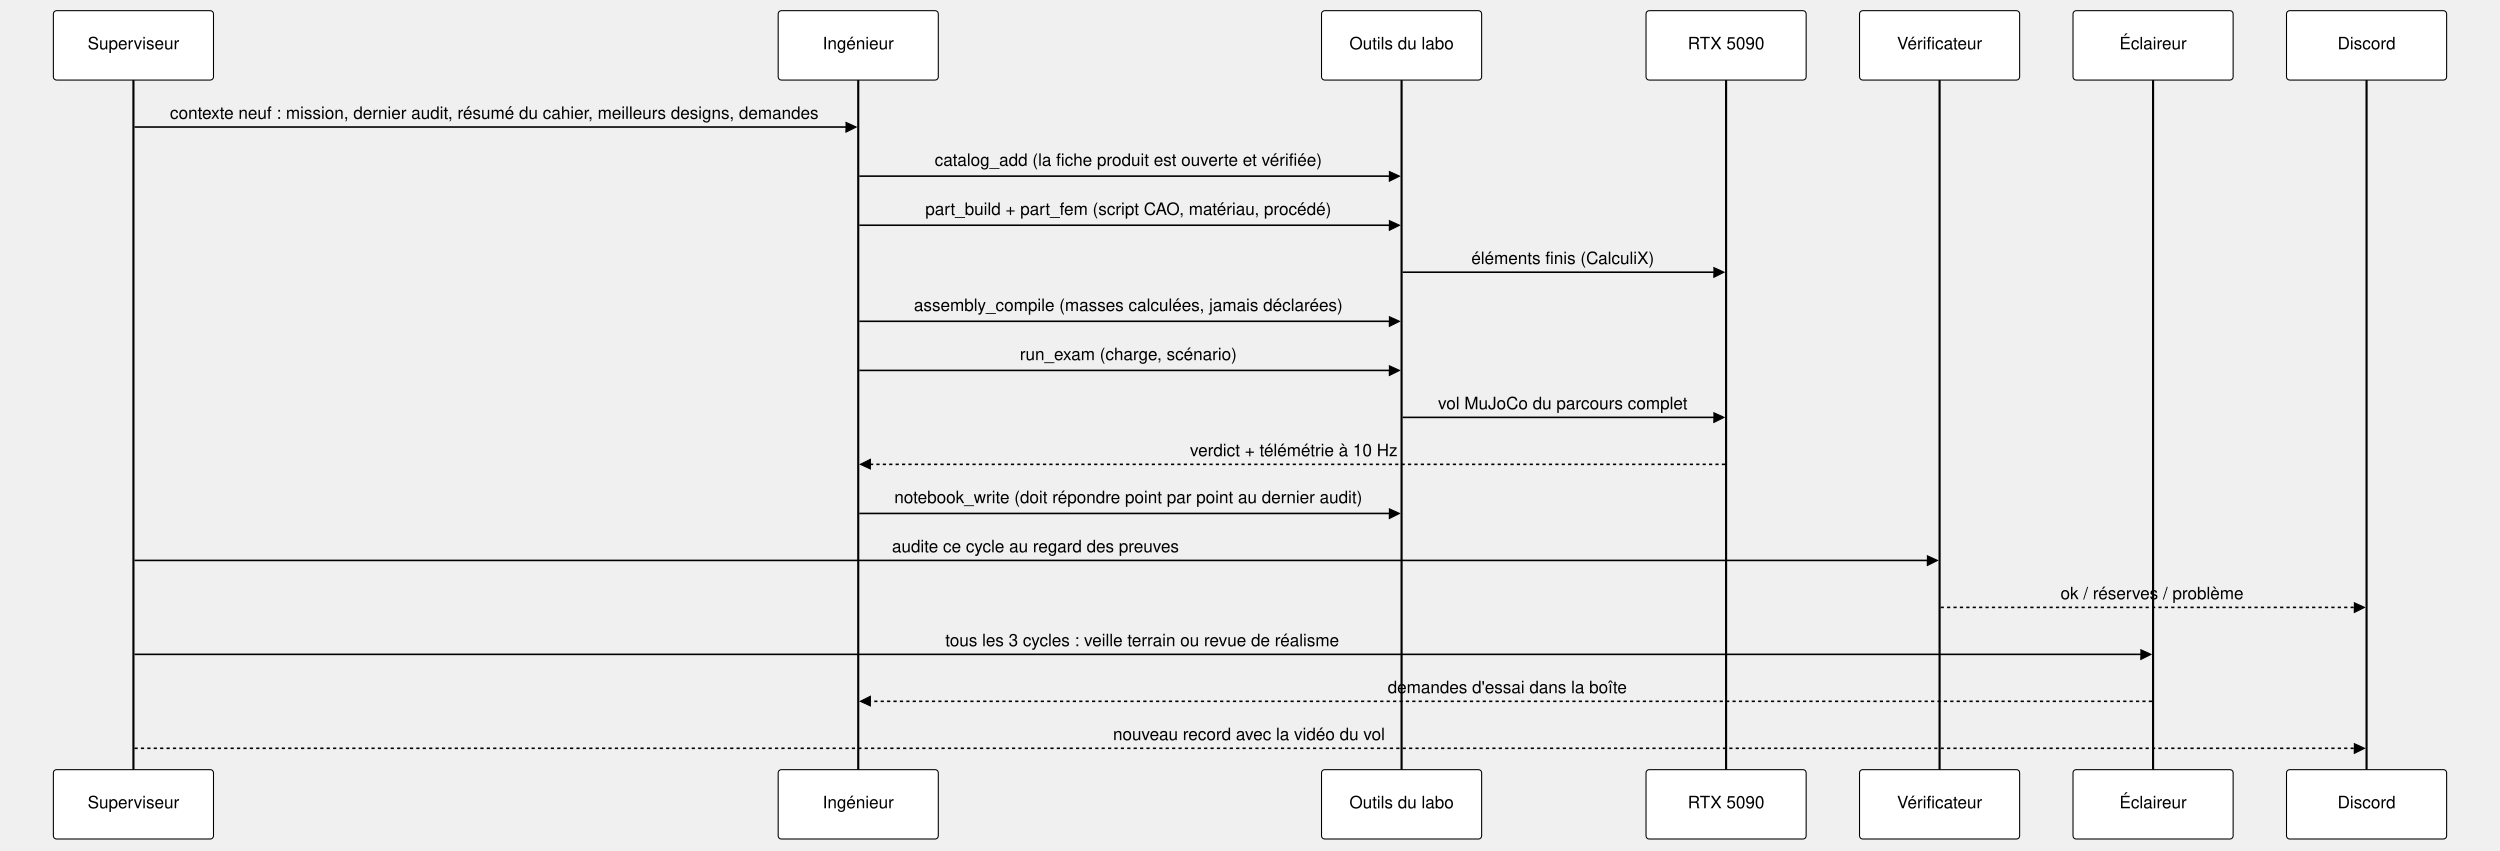
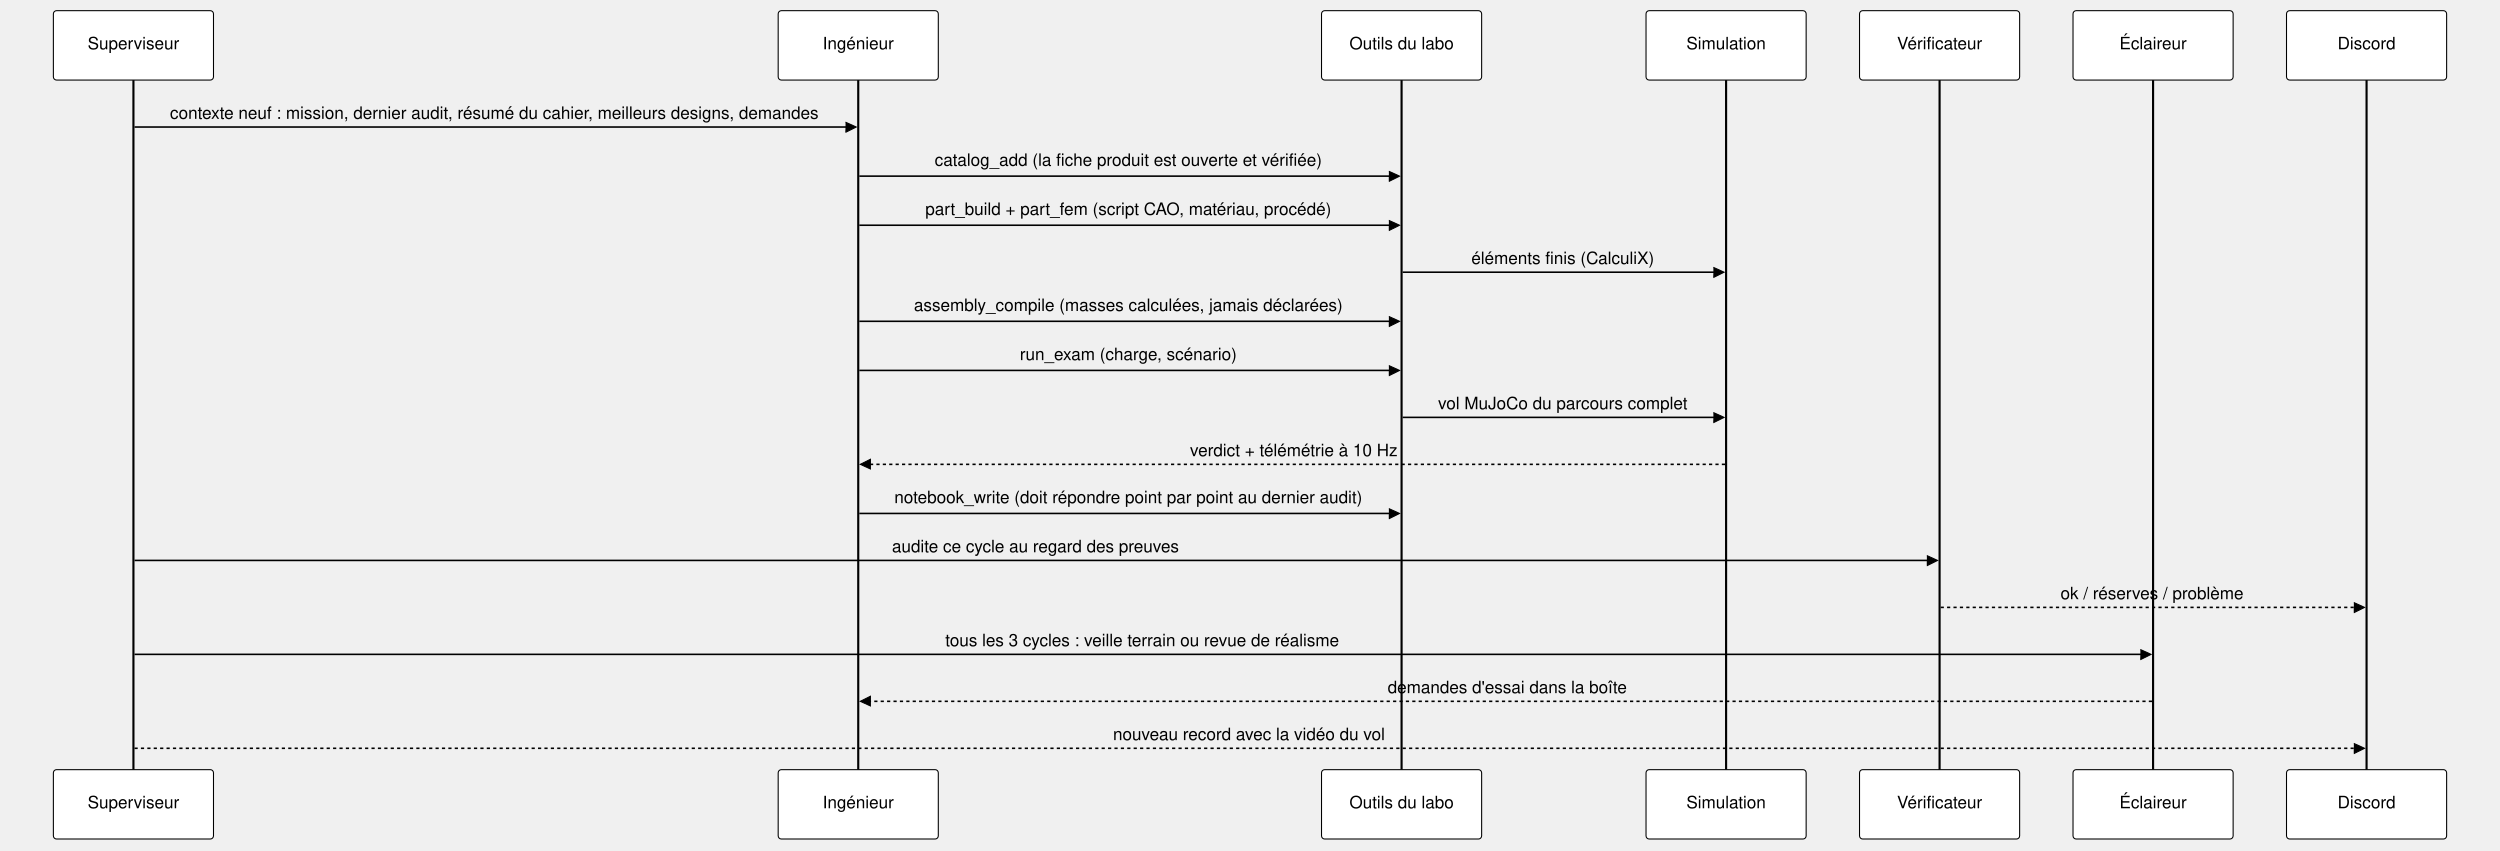
<svg xmlns="http://www.w3.org/2000/svg" id="my-svg" width="100%" style="max-width: 2342px; background-color: white;" viewBox="-50 -10 2342 797" role="graphics-document document" aria-roledescription="sequence">
  <g>
    <rect x="2092" y="711" fill="#eaeaea" stroke="#666" width="150" height="65" name="D" rx="3" ry="3" class="actor actor-bottom" />
    <text x="2167" y="743.5" dominant-baseline="central" alignment-baseline="central" class="actor actor-box" style="text-anchor: middle; font-size: 16px; font-weight: 400; font-family: Helvetica, Arial, sans-serif;">
      <tspan x="2167" dy="0">Discord</tspan>
    </text>
  </g>
  <g>
    <rect x="1892" y="711" fill="#eaeaea" stroke="#666" width="150" height="65" name="K" rx="3" ry="3" class="actor actor-bottom" />
    <text x="1967" y="743.5" dominant-baseline="central" alignment-baseline="central" class="actor actor-box" style="text-anchor: middle; font-size: 16px; font-weight: 400; font-family: Helvetica, Arial, sans-serif;">
      <tspan x="1967" dy="0">Éclaireur</tspan>
    </text>
  </g>
  <g>
    <rect x="1692" y="711" fill="#eaeaea" stroke="#666" width="150" height="65" name="V" rx="3" ry="3" class="actor actor-bottom" />
    <text x="1767" y="743.5" dominant-baseline="central" alignment-baseline="central" class="actor actor-box" style="text-anchor: middle; font-size: 16px; font-weight: 400; font-family: Helvetica, Arial, sans-serif;">
      <tspan x="1767" dy="0">Vérificateur</tspan>
    </text>
  </g>
  <g>
    <rect x="1492" y="711" fill="#eaeaea" stroke="#666" width="150" height="65" name="G" rx="3" ry="3" class="actor actor-bottom" />
    <text x="1567" y="743.5" dominant-baseline="central" alignment-baseline="central" class="actor actor-box" style="text-anchor: middle; font-size: 16px; font-weight: 400; font-family: Helvetica, Arial, sans-serif;">
-       <tspan x="1567" dy="0">RTX 5090</tspan>
+       <tspan x="1567" dy="0">Simulation</tspan>
    </text>
  </g>
  <g>
    <rect x="1188" y="711" fill="#eaeaea" stroke="#666" width="150" height="65" name="T" rx="3" ry="3" class="actor actor-bottom" />
    <text x="1263" y="743.5" dominant-baseline="central" alignment-baseline="central" class="actor actor-box" style="text-anchor: middle; font-size: 16px; font-weight: 400; font-family: Helvetica, Arial, sans-serif;">
      <tspan x="1263" dy="0">Outils du labo</tspan>
    </text>
  </g>
  <g>
    <rect x="679" y="711" fill="#eaeaea" stroke="#666" width="150" height="65" name="E" rx="3" ry="3" class="actor actor-bottom" />
    <text x="754" y="743.5" dominant-baseline="central" alignment-baseline="central" class="actor actor-box" style="text-anchor: middle; font-size: 16px; font-weight: 400; font-family: Helvetica, Arial, sans-serif;">
      <tspan x="754" dy="0">Ingénieur</tspan>
    </text>
  </g>
  <g>
    <rect x="0" y="711" fill="#eaeaea" stroke="#666" width="150" height="65" name="S" rx="3" ry="3" class="actor actor-bottom" />
    <text x="75" y="743.5" dominant-baseline="central" alignment-baseline="central" class="actor actor-box" style="text-anchor: middle; font-size: 16px; font-weight: 400; font-family: Helvetica, Arial, sans-serif;">
      <tspan x="75" dy="0">Superviseur</tspan>
    </text>
  </g>
  <g>
    <line id="actor6" x1="2167" y1="65" x2="2167" y2="711" class="actor-line 200" stroke-width="0.5px" stroke="#999" name="D" data-et="life-line" data-id="D" />
    <g id="root-6" data-et="participant" data-type="participant" data-id="D">
      <rect x="2092" y="0" fill="#eaeaea" stroke="#666" width="150" height="65" name="D" rx="3" ry="3" class="actor actor-top" />
      <text x="2167" y="32.5" dominant-baseline="central" alignment-baseline="central" class="actor actor-box" style="text-anchor: middle; font-size: 16px; font-weight: 400; font-family: Helvetica, Arial, sans-serif;">
        <tspan x="2167" dy="0">Discord</tspan>
      </text>
    </g>
  </g>
  <g>
    <line id="actor5" x1="1967" y1="65" x2="1967" y2="711" class="actor-line 200" stroke-width="0.5px" stroke="#999" name="K" data-et="life-line" data-id="K" />
    <g id="root-5" data-et="participant" data-type="participant" data-id="K">
      <rect x="1892" y="0" fill="#eaeaea" stroke="#666" width="150" height="65" name="K" rx="3" ry="3" class="actor actor-top" />
      <text x="1967" y="32.5" dominant-baseline="central" alignment-baseline="central" class="actor actor-box" style="text-anchor: middle; font-size: 16px; font-weight: 400; font-family: Helvetica, Arial, sans-serif;">
        <tspan x="1967" dy="0">Éclaireur</tspan>
      </text>
    </g>
  </g>
  <g>
    <line id="actor4" x1="1767" y1="65" x2="1767" y2="711" class="actor-line 200" stroke-width="0.5px" stroke="#999" name="V" data-et="life-line" data-id="V" />
    <g id="root-4" data-et="participant" data-type="participant" data-id="V">
      <rect x="1692" y="0" fill="#eaeaea" stroke="#666" width="150" height="65" name="V" rx="3" ry="3" class="actor actor-top" />
      <text x="1767" y="32.5" dominant-baseline="central" alignment-baseline="central" class="actor actor-box" style="text-anchor: middle; font-size: 16px; font-weight: 400; font-family: Helvetica, Arial, sans-serif;">
        <tspan x="1767" dy="0">Vérificateur</tspan>
      </text>
    </g>
  </g>
  <g>
    <line id="actor3" x1="1567" y1="65" x2="1567" y2="711" class="actor-line 200" stroke-width="0.5px" stroke="#999" name="G" data-et="life-line" data-id="G" />
    <g id="root-3" data-et="participant" data-type="participant" data-id="G">
      <rect x="1492" y="0" fill="#eaeaea" stroke="#666" width="150" height="65" name="G" rx="3" ry="3" class="actor actor-top" />
      <text x="1567" y="32.5" dominant-baseline="central" alignment-baseline="central" class="actor actor-box" style="text-anchor: middle; font-size: 16px; font-weight: 400; font-family: Helvetica, Arial, sans-serif;">
-         <tspan x="1567" dy="0">RTX 5090</tspan>
+         <tspan x="1567" dy="0">Simulation</tspan>
      </text>
    </g>
  </g>
  <g>
    <line id="actor2" x1="1263" y1="65" x2="1263" y2="711" class="actor-line 200" stroke-width="0.5px" stroke="#999" name="T" data-et="life-line" data-id="T" />
    <g id="root-2" data-et="participant" data-type="participant" data-id="T">
      <rect x="1188" y="0" fill="#eaeaea" stroke="#666" width="150" height="65" name="T" rx="3" ry="3" class="actor actor-top" />
      <text x="1263" y="32.5" dominant-baseline="central" alignment-baseline="central" class="actor actor-box" style="text-anchor: middle; font-size: 16px; font-weight: 400; font-family: Helvetica, Arial, sans-serif;">
        <tspan x="1263" dy="0">Outils du labo</tspan>
      </text>
    </g>
  </g>
  <g>
    <line id="actor1" x1="754" y1="65" x2="754" y2="711" class="actor-line 200" stroke-width="0.5px" stroke="#999" name="E" data-et="life-line" data-id="E" />
    <g id="root-1" data-et="participant" data-type="participant" data-id="E">
      <rect x="679" y="0" fill="#eaeaea" stroke="#666" width="150" height="65" name="E" rx="3" ry="3" class="actor actor-top" />
      <text x="754" y="32.5" dominant-baseline="central" alignment-baseline="central" class="actor actor-box" style="text-anchor: middle; font-size: 16px; font-weight: 400; font-family: Helvetica, Arial, sans-serif;">
        <tspan x="754" dy="0">Ingénieur</tspan>
      </text>
    </g>
  </g>
  <g>
    <line id="actor0" x1="75" y1="65" x2="75" y2="711" class="actor-line 200" stroke-width="0.5px" stroke="#999" name="S" data-et="life-line" data-id="S" />
    <g id="root-0" data-et="participant" data-type="participant" data-id="S">
      <rect x="0" y="0" fill="#eaeaea" stroke="#666" width="150" height="65" name="S" rx="3" ry="3" class="actor actor-top" />
      <text x="75" y="32.5" dominant-baseline="central" alignment-baseline="central" class="actor actor-box" style="text-anchor: middle; font-size: 16px; font-weight: 400; font-family: Helvetica, Arial, sans-serif;">
        <tspan x="75" dy="0">Superviseur</tspan>
      </text>
    </g>
  </g>
  <style>#my-svg{font-family:Helvetica,Arial,sans-serif;font-size:15px;fill:#000000;}@keyframes edge-animation-frame{from{stroke-dashoffset:0;}}@keyframes dash{to{stroke-dashoffset:0;}}#my-svg .edge-animation-slow{stroke-dasharray:9,5!important;stroke-dashoffset:900;animation:dash 50s linear infinite;stroke-linecap:round;}#my-svg .edge-animation-fast{stroke-dasharray:9,5!important;stroke-dashoffset:900;animation:dash 20s linear infinite;stroke-linecap:round;}#my-svg .error-icon{fill:#ffffff;}#my-svg .error-text{fill:#000000;stroke:#000000;}#my-svg .edge-thickness-normal{stroke-width:1px;}#my-svg .edge-thickness-thick{stroke-width:3.5px;}#my-svg .edge-pattern-solid{stroke-dasharray:0;}#my-svg .edge-thickness-invisible{stroke-width:0;fill:none;}#my-svg .edge-pattern-dashed{stroke-dasharray:3;}#my-svg .edge-pattern-dotted{stroke-dasharray:2;}#my-svg .marker{fill:#000000;stroke:#000000;}#my-svg .marker.cross{stroke:#000000;}#my-svg svg{font-family:Helvetica,Arial,sans-serif;font-size:15px;}#my-svg p{margin:0;}#my-svg .actor{stroke:#000000;fill:#ffffff;stroke-width:1;}#my-svg rect.actor.outer-path[data-look="neo"]{filter:drop-shadow( 1px 2px 2px rgba(185,185,185,1));}#my-svg rect.note[data-look="neo"]{stroke:#000000;fill:#ffffff;filter:drop-shadow( 1px 2px 2px rgba(185,185,185,1));}#my-svg text.actor&gt;tspan{fill:#000000;stroke:none;}#my-svg .actor-line{stroke:#000000;}#my-svg .innerArc{stroke-width:1.5;stroke-dasharray:none;}#my-svg .messageLine0{stroke-width:1.5;stroke-dasharray:none;stroke:#000000;}#my-svg .messageLine1{stroke-width:1.5;stroke-dasharray:2,2;stroke:#000000;}#my-svg [id$="-arrowhead"] path{fill:#000000;stroke:#000000;}#my-svg .sequenceNumber{fill:#ffffff;}#my-svg [id$="-sequencenumber"]{fill:#000000;}#my-svg [id$="-crosshead"] path{fill:#000000;stroke:#000000;}#my-svg .messageText{fill:#000000;stroke:none;}#my-svg .labelBox{stroke:#000000;fill:#ffffff;filter:none;}#my-svg .labelText,#my-svg .labelText&gt;tspan{fill:#000000;stroke:none;}#my-svg .loopText,#my-svg .loopText&gt;tspan{fill:#000000;stroke:none;}#my-svg .sectionTitle,#my-svg .sectionTitle&gt;tspan{fill:#000000;stroke:none;}#my-svg .loopLine{stroke-width:2px;stroke-dasharray:2,2;stroke:#000000;fill:#000000;}#my-svg .note{stroke:#000000;fill:#ffffff;}#my-svg .noteText,#my-svg .noteText&gt;tspan{fill:#000000;stroke:none;font-weight:normal;}#my-svg .activation0{fill:#ffffff;stroke:#000000;}#my-svg .activation1{fill:#ffffff;stroke:#000000;}#my-svg .activation2{fill:#ffffff;stroke:#000000;}#my-svg .actorPopupMenu{position:absolute;}#my-svg .actorPopupMenuPanel{position:absolute;fill:#ffffff;box-shadow:0px 8px 16px 0px rgba(0,0,0,0.2);filter:drop-shadow(3px 5px 2px rgb(0 0 0 / 0.4));}#my-svg .actor-man circle,#my-svg line{fill:#ffffff;stroke-width:2px;}#my-svg g rect.rect{filter:drop-shadow( 1px 2px 2px rgba(185,185,185,1));stroke:#000000;}#my-svg .node .neo-node{stroke:#000000;}#my-svg [data-look="neo"].node rect,#my-svg [data-look="neo"].cluster rect,#my-svg [data-look="neo"].node polygon{stroke:url(#my-svg-gradient);filter:drop-shadow( 1px 2px 2px rgba(185,185,185,1));}#my-svg [data-look="neo"].swimlane.cluster rect{filter:none;}#my-svg [data-look="neo"].node path{stroke:url(#my-svg-gradient);stroke-width:1px;}#my-svg [data-look="neo"].node .outer-path{filter:drop-shadow( 1px 2px 2px rgba(185,185,185,1));}#my-svg [data-look="neo"].node .neo-line path{stroke:#000000;filter:none;}#my-svg [data-look="neo"].node circle{stroke:url(#my-svg-gradient);filter:drop-shadow( 1px 2px 2px rgba(185,185,185,1));}#my-svg [data-look="neo"].node circle .state-start{fill:#000000;}#my-svg [data-look="neo"].icon-shape .icon{fill:url(#my-svg-gradient);filter:drop-shadow( 1px 2px 2px rgba(185,185,185,1));}#my-svg [data-look="neo"].icon-shape .icon-neo path{stroke:url(#my-svg-gradient);filter:drop-shadow( 1px 2px 2px rgba(185,185,185,1));}#my-svg :root{--mermaid-font-family:Helvetica,Arial,sans-serif;}</style>
  <g />
  <defs>
    <symbol id="my-svg-computer" width="24" height="24">
      <path transform="scale(.5)" d="M2 2v13h20v-13h-20zm18 11h-16v-9h16v9zm-10.228 6l.466-1h3.524l.467 1h-4.457zm14.228 3h-24l2-6h2.104l-1.33 4h18.45l-1.297-4h2.073l2 6zm-5-10h-14v-7h14v7z" />
    </symbol>
  </defs>
  <defs>
    <symbol id="my-svg-database" fill-rule="evenodd" clip-rule="evenodd">
      <path transform="scale(.5)" d="M12.258.001l.256.004.255.005.253.008.251.01.249.012.247.015.246.016.242.019.241.02.239.023.236.024.233.027.231.028.229.031.225.032.223.034.22.036.217.038.214.04.211.041.208.043.205.045.201.046.198.048.194.05.191.051.187.053.183.054.18.056.175.057.172.059.168.06.163.061.16.063.155.064.15.066.074.033.073.033.071.034.07.034.069.035.068.035.067.035.066.035.064.036.064.036.062.036.06.036.06.037.058.037.058.037.055.038.055.038.053.038.052.038.051.039.05.039.048.039.047.039.045.04.044.04.043.04.041.04.04.041.039.041.037.041.036.041.034.041.033.042.032.042.03.042.029.042.027.042.026.043.024.043.023.043.021.043.02.043.018.044.017.043.015.044.013.044.012.044.011.045.009.044.007.045.006.045.004.045.002.045.001.045v17l-.001.045-.002.045-.004.045-.006.045-.007.045-.009.044-.011.045-.012.044-.013.044-.015.044-.017.043-.018.044-.02.043-.021.043-.023.043-.024.043-.026.043-.027.042-.029.042-.03.042-.032.042-.033.042-.034.041-.036.041-.037.041-.039.041-.04.041-.041.04-.043.04-.044.04-.045.04-.047.039-.048.039-.05.039-.051.039-.052.038-.053.038-.055.038-.055.038-.058.037-.058.037-.06.037-.06.036-.062.036-.064.036-.064.036-.066.035-.067.035-.068.035-.069.035-.07.034-.071.034-.073.033-.074.033-.15.066-.155.064-.16.063-.163.061-.168.06-.172.059-.175.057-.18.056-.183.054-.187.053-.191.051-.194.05-.198.048-.201.046-.205.045-.208.043-.211.041-.214.04-.217.038-.22.036-.223.034-.225.032-.229.031-.231.028-.233.027-.236.024-.239.023-.241.02-.242.019-.246.016-.247.015-.249.012-.251.01-.253.008-.255.005-.256.004-.258.001-.258-.001-.256-.004-.255-.005-.253-.008-.251-.01-.249-.012-.247-.015-.245-.016-.243-.019-.241-.02-.238-.023-.236-.024-.234-.027-.231-.028-.228-.031-.226-.032-.223-.034-.22-.036-.217-.038-.214-.04-.211-.041-.208-.043-.204-.045-.201-.046-.198-.048-.195-.05-.19-.051-.187-.053-.184-.054-.179-.056-.176-.057-.172-.059-.167-.06-.164-.061-.159-.063-.155-.064-.151-.066-.074-.033-.072-.033-.072-.034-.07-.034-.069-.035-.068-.035-.067-.035-.066-.035-.064-.036-.063-.036-.062-.036-.061-.036-.06-.037-.058-.037-.057-.037-.056-.038-.055-.038-.053-.038-.052-.038-.051-.039-.049-.039-.049-.039-.046-.039-.046-.04-.044-.04-.043-.04-.041-.04-.04-.041-.039-.041-.037-.041-.036-.041-.034-.041-.033-.042-.032-.042-.03-.042-.029-.042-.027-.042-.026-.043-.024-.043-.023-.043-.021-.043-.02-.043-.018-.044-.017-.043-.015-.044-.013-.044-.012-.044-.011-.045-.009-.044-.007-.045-.006-.045-.004-.045-.002-.045-.001-.045v-17l.001-.045.002-.045.004-.045.006-.045.007-.045.009-.044.011-.045.012-.044.013-.044.015-.044.017-.043.018-.044.02-.043.021-.043.023-.043.024-.043.026-.043.027-.042.029-.042.03-.042.032-.042.033-.042.034-.041.036-.041.037-.041.039-.041.04-.041.041-.04.043-.04.044-.04.046-.04.046-.039.049-.039.049-.039.051-.039.052-.038.053-.038.055-.038.056-.038.057-.037.058-.037.06-.037.061-.036.062-.036.063-.036.064-.036.066-.035.067-.035.068-.035.069-.035.07-.034.072-.034.072-.033.074-.033.151-.066.155-.064.159-.063.164-.061.167-.06.172-.059.176-.057.179-.056.184-.054.187-.053.19-.051.195-.05.198-.048.201-.046.204-.045.208-.043.211-.041.214-.04.217-.038.22-.036.223-.034.226-.032.228-.031.231-.028.234-.027.236-.024.238-.023.241-.02.243-.019.245-.016.247-.015.249-.012.251-.01.253-.008.255-.005.256-.004.258-.001.258.001zm-9.258 20.499v.01l.001.021.003.021.004.022.005.021.006.022.007.022.009.023.01.022.011.023.012.023.013.023.015.023.016.024.017.023.018.024.019.024.021.024.022.025.023.024.024.025.052.049.056.05.061.051.066.051.07.051.075.051.079.052.084.052.088.052.092.052.097.052.102.051.105.052.11.052.114.051.119.051.123.051.127.05.131.05.135.05.139.048.144.049.147.047.152.047.155.047.16.045.163.045.167.043.171.043.176.041.178.041.183.039.187.039.19.037.194.035.197.035.202.033.204.031.209.03.212.029.216.027.219.025.222.024.226.021.23.02.233.018.236.016.24.015.243.012.246.01.249.008.253.005.256.004.259.001.26-.001.257-.004.254-.005.25-.008.247-.011.244-.012.241-.014.237-.016.233-.018.231-.021.226-.021.224-.024.22-.026.216-.027.212-.028.21-.031.205-.031.202-.034.198-.034.194-.036.191-.037.187-.039.183-.04.179-.04.175-.042.172-.043.168-.044.163-.045.16-.046.155-.046.152-.047.148-.048.143-.049.139-.049.136-.05.131-.05.126-.05.123-.051.118-.052.114-.051.11-.052.106-.052.101-.052.096-.052.092-.052.088-.053.083-.051.079-.052.074-.052.07-.051.065-.051.06-.051.056-.05.051-.05.023-.024.023-.025.021-.024.02-.024.019-.024.018-.024.017-.024.015-.023.014-.024.013-.023.012-.023.01-.023.01-.022.008-.022.006-.022.006-.022.004-.022.004-.021.001-.021.001-.021v-4.127l-.077.055-.08.053-.083.054-.085.053-.087.052-.09.052-.093.051-.095.05-.097.05-.1.049-.102.049-.105.048-.106.047-.109.047-.111.046-.114.045-.115.045-.118.044-.12.043-.122.042-.124.042-.126.041-.128.04-.13.04-.132.038-.134.038-.135.037-.138.037-.139.035-.142.035-.143.034-.144.033-.147.032-.148.031-.15.03-.151.03-.153.029-.154.027-.156.027-.158.026-.159.025-.161.024-.162.023-.163.022-.165.021-.166.02-.167.019-.169.018-.169.017-.171.016-.173.015-.173.014-.175.013-.175.012-.177.011-.178.01-.179.008-.179.008-.181.006-.182.005-.182.004-.184.003-.184.002h-.37l-.184-.002-.184-.003-.182-.004-.182-.005-.181-.006-.179-.008-.179-.008-.178-.01-.176-.011-.176-.012-.175-.013-.173-.014-.172-.015-.171-.016-.17-.017-.169-.018-.167-.019-.166-.02-.165-.021-.163-.022-.162-.023-.161-.024-.159-.025-.157-.026-.156-.027-.155-.027-.153-.029-.151-.03-.15-.03-.148-.031-.146-.032-.145-.033-.143-.034-.141-.035-.14-.035-.137-.037-.136-.037-.134-.038-.132-.038-.13-.04-.128-.04-.126-.041-.124-.042-.122-.042-.12-.044-.117-.043-.116-.045-.113-.045-.112-.046-.109-.047-.106-.047-.105-.048-.102-.049-.1-.049-.097-.05-.095-.05-.093-.052-.09-.051-.087-.052-.085-.053-.083-.054-.08-.054-.077-.054v4.127zm0-5.654v.011l.001.021.003.021.004.021.005.022.006.022.007.022.009.022.01.022.011.023.012.023.013.023.015.024.016.023.017.024.018.024.019.024.021.024.022.024.023.025.024.024.052.05.056.05.061.05.066.051.07.051.075.052.079.051.084.052.088.052.092.052.097.052.102.052.105.052.11.051.114.051.119.052.123.05.127.051.131.05.135.049.139.049.144.048.147.048.152.047.155.046.16.045.163.045.167.044.171.042.176.042.178.04.183.04.187.038.19.037.194.036.197.034.202.033.204.032.209.03.212.028.216.027.219.025.222.024.226.022.23.02.233.018.236.016.24.014.243.012.246.01.249.008.253.006.256.003.259.001.26-.001.257-.003.254-.006.25-.008.247-.01.244-.012.241-.015.237-.016.233-.018.231-.02.226-.022.224-.024.22-.025.216-.027.212-.029.21-.03.205-.032.202-.033.198-.035.194-.036.191-.037.187-.039.183-.039.179-.041.175-.042.172-.043.168-.044.163-.045.16-.045.155-.047.152-.047.148-.048.143-.048.139-.05.136-.049.131-.05.126-.051.123-.051.118-.051.114-.052.11-.052.106-.052.101-.052.096-.052.092-.052.088-.052.083-.052.079-.052.074-.051.07-.052.065-.051.06-.05.056-.051.051-.049.023-.025.023-.024.021-.025.02-.024.019-.024.018-.024.017-.024.015-.023.014-.023.013-.024.012-.022.01-.023.01-.023.008-.022.006-.022.006-.022.004-.021.004-.022.001-.021.001-.021v-4.139l-.077.054-.08.054-.083.054-.085.052-.087.053-.09.051-.093.051-.095.051-.097.05-.1.049-.102.049-.105.048-.106.047-.109.047-.111.046-.114.045-.115.044-.118.044-.12.044-.122.042-.124.042-.126.041-.128.04-.13.039-.132.039-.134.038-.135.037-.138.036-.139.036-.142.035-.143.033-.144.033-.147.033-.148.031-.15.03-.151.03-.153.028-.154.028-.156.027-.158.026-.159.025-.161.024-.162.023-.163.022-.165.021-.166.02-.167.019-.169.018-.169.017-.171.016-.173.015-.173.014-.175.013-.175.012-.177.011-.178.009-.179.009-.179.007-.181.007-.182.005-.182.004-.184.003-.184.002h-.37l-.184-.002-.184-.003-.182-.004-.182-.005-.181-.007-.179-.007-.179-.009-.178-.009-.176-.011-.176-.012-.175-.013-.173-.014-.172-.015-.171-.016-.17-.017-.169-.018-.167-.019-.166-.02-.165-.021-.163-.022-.162-.023-.161-.024-.159-.025-.157-.026-.156-.027-.155-.028-.153-.028-.151-.03-.15-.03-.148-.031-.146-.033-.145-.033-.143-.033-.141-.035-.14-.036-.137-.036-.136-.037-.134-.038-.132-.039-.13-.039-.128-.04-.126-.041-.124-.042-.122-.043-.12-.043-.117-.044-.116-.044-.113-.046-.112-.046-.109-.046-.106-.047-.105-.048-.102-.049-.1-.049-.097-.05-.095-.051-.093-.051-.09-.051-.087-.053-.085-.052-.083-.054-.08-.054-.077-.054v4.139zm0-5.666v.011l.001.02.003.022.004.021.005.022.006.021.007.022.009.023.01.022.011.023.012.023.013.023.015.023.016.024.017.024.018.023.019.024.021.025.022.024.023.024.024.025.052.05.056.05.061.05.066.051.07.051.075.052.079.051.084.052.088.052.092.052.097.052.102.052.105.051.11.052.114.051.119.051.123.051.127.05.131.05.135.05.139.049.144.048.147.048.152.047.155.046.16.045.163.045.167.043.171.043.176.042.178.04.183.04.187.038.19.037.194.036.197.034.202.033.204.032.209.03.212.028.216.027.219.025.222.024.226.021.23.02.233.018.236.017.24.014.243.012.246.01.249.008.253.006.256.003.259.001.26-.001.257-.003.254-.006.25-.008.247-.01.244-.013.241-.014.237-.016.233-.018.231-.02.226-.022.224-.024.22-.025.216-.027.212-.029.21-.03.205-.032.202-.033.198-.035.194-.036.191-.037.187-.039.183-.039.179-.041.175-.042.172-.043.168-.044.163-.045.16-.045.155-.047.152-.047.148-.048.143-.049.139-.049.136-.049.131-.051.126-.05.123-.051.118-.052.114-.051.11-.052.106-.052.101-.052.096-.052.092-.052.088-.052.083-.052.079-.052.074-.052.07-.051.065-.051.06-.051.056-.05.051-.049.023-.025.023-.025.021-.024.02-.024.019-.024.018-.024.017-.024.015-.023.014-.024.013-.023.012-.023.01-.022.01-.023.008-.022.006-.022.006-.022.004-.022.004-.021.001-.021.001-.021v-4.153l-.077.054-.08.054-.083.053-.085.053-.087.053-.09.051-.093.051-.095.051-.097.05-.1.049-.102.048-.105.048-.106.048-.109.046-.111.046-.114.046-.115.044-.118.044-.12.043-.122.043-.124.042-.126.041-.128.04-.13.039-.132.039-.134.038-.135.037-.138.036-.139.036-.142.034-.143.034-.144.033-.147.032-.148.032-.15.03-.151.03-.153.028-.154.028-.156.027-.158.026-.159.024-.161.024-.162.023-.163.023-.165.021-.166.02-.167.019-.169.018-.169.017-.171.016-.173.015-.173.014-.175.013-.175.012-.177.01-.178.01-.179.009-.179.007-.181.006-.182.006-.182.004-.184.003-.184.001-.185.001-.185-.001-.184-.001-.184-.003-.182-.004-.182-.006-.181-.006-.179-.007-.179-.009-.178-.01-.176-.01-.176-.012-.175-.013-.173-.014-.172-.015-.171-.016-.17-.017-.169-.018-.167-.019-.166-.02-.165-.021-.163-.023-.162-.023-.161-.024-.159-.024-.157-.026-.156-.027-.155-.028-.153-.028-.151-.03-.15-.03-.148-.032-.146-.032-.145-.033-.143-.034-.141-.034-.14-.036-.137-.036-.136-.037-.134-.038-.132-.039-.13-.039-.128-.041-.126-.041-.124-.041-.122-.043-.12-.043-.117-.044-.116-.044-.113-.046-.112-.046-.109-.046-.106-.048-.105-.048-.102-.048-.1-.05-.097-.049-.095-.051-.093-.051-.09-.052-.087-.052-.085-.053-.083-.053-.08-.054-.077-.054v4.153zm8.74-8.179l-.257.004-.254.005-.25.008-.247.011-.244.012-.241.014-.237.016-.233.018-.231.021-.226.022-.224.023-.22.026-.216.027-.212.028-.21.031-.205.032-.202.033-.198.034-.194.036-.191.038-.187.038-.183.04-.179.041-.175.042-.172.043-.168.043-.163.045-.16.046-.155.046-.152.048-.148.048-.143.048-.139.049-.136.05-.131.05-.126.051-.123.051-.118.051-.114.052-.11.052-.106.052-.101.052-.096.052-.092.052-.088.052-.083.052-.079.052-.074.051-.07.052-.065.051-.06.05-.056.05-.051.05-.023.025-.023.024-.021.024-.02.025-.019.024-.018.024-.017.023-.015.024-.014.023-.013.023-.012.023-.01.023-.01.022-.008.022-.006.023-.006.021-.004.022-.004.021-.001.021-.001.021.001.021.001.021.004.021.004.022.006.021.006.023.008.022.01.022.01.023.012.023.013.023.014.023.015.024.017.023.018.024.019.024.02.025.021.024.023.024.023.025.051.05.056.05.06.05.065.051.07.052.074.051.079.052.083.052.088.052.092.052.096.052.101.052.106.052.11.052.114.052.118.051.123.051.126.051.131.05.136.05.139.049.143.048.148.048.152.048.155.046.16.046.163.045.168.043.172.043.175.042.179.041.183.04.187.038.191.038.194.036.198.034.202.033.205.032.21.031.212.028.216.027.22.026.224.023.226.022.231.021.233.018.237.016.241.014.244.012.247.011.25.008.254.005.257.004.26.001.26-.001.257-.004.254-.005.25-.008.247-.011.244-.012.241-.014.237-.016.233-.018.231-.021.226-.022.224-.023.22-.026.216-.027.212-.028.21-.031.205-.032.202-.033.198-.034.194-.036.191-.038.187-.038.183-.04.179-.041.175-.042.172-.043.168-.043.163-.045.16-.046.155-.046.152-.048.148-.048.143-.048.139-.049.136-.05.131-.05.126-.051.123-.051.118-.051.114-.052.11-.052.106-.052.101-.052.096-.052.092-.052.088-.052.083-.052.079-.052.074-.051.07-.052.065-.051.06-.05.056-.05.051-.05.023-.025.023-.024.021-.024.02-.025.019-.024.018-.024.017-.023.015-.024.014-.023.013-.023.012-.023.01-.023.01-.022.008-.022.006-.023.006-.021.004-.022.004-.021.001-.021.001-.021-.001-.021-.001-.021-.004-.021-.004-.022-.006-.021-.006-.023-.008-.022-.01-.022-.01-.023-.012-.023-.013-.023-.014-.023-.015-.024-.017-.023-.018-.024-.019-.024-.02-.025-.021-.024-.023-.024-.023-.025-.051-.05-.056-.05-.06-.05-.065-.051-.07-.052-.074-.051-.079-.052-.083-.052-.088-.052-.092-.052-.096-.052-.101-.052-.106-.052-.11-.052-.114-.052-.118-.051-.123-.051-.126-.051-.131-.05-.136-.05-.139-.049-.143-.048-.148-.048-.152-.048-.155-.046-.16-.046-.163-.045-.168-.043-.172-.043-.175-.042-.179-.041-.183-.04-.187-.038-.191-.038-.194-.036-.198-.034-.202-.033-.205-.032-.21-.031-.212-.028-.216-.027-.22-.026-.224-.023-.226-.022-.231-.021-.233-.018-.237-.016-.241-.014-.244-.012-.247-.011-.25-.008-.254-.005-.257-.004-.26-.001-.26.001z" />
    </symbol>
  </defs>
  <defs>
    <symbol id="my-svg-clock" width="24" height="24">
      <path transform="scale(.5)" d="M12 2c5.514 0 10 4.486 10 10s-4.486 10-10 10-10-4.486-10-10 4.486-10 10-10zm0-2c-6.627 0-12 5.373-12 12s5.373 12 12 12 12-5.373 12-12-5.373-12-12-12zm5.848 12.459c.202.038.202.333.001.372-1.907.361-6.045 1.111-6.547 1.111-.719 0-1.301-.582-1.301-1.301 0-.512.77-5.447 1.125-7.445.034-.192.312-.181.343.014l.985 6.238 5.394 1.011z" />
    </symbol>
  </defs>
  <defs>
    <marker id="my-svg-arrowhead" refX="7.9" refY="5" markerUnits="userSpaceOnUse" markerWidth="12" markerHeight="12" orient="auto-start-reverse">
      <path d="M -1 0 L 10 5 L 0 10 z" />
    </marker>
  </defs>
  <defs>
    <marker id="my-svg-crosshead" markerWidth="15" markerHeight="8" orient="auto" refX="4" refY="4.5">
      <path fill="none" stroke="#000000" stroke-width="1pt" d="M 1,2 L 6,7 M 6,2 L 1,7" style="stroke-dasharray: 0, 0;" />
    </marker>
  </defs>
  <defs>
    <marker id="my-svg-filled-head" refX="15.5" refY="7" markerWidth="20" markerHeight="28" orient="auto">
      <path d="M 18,7 L9,13 L14,7 L9,1 Z" />
    </marker>
  </defs>
  <defs>
    <marker id="my-svg-sequencenumber" refX="15" refY="15" markerWidth="60" markerHeight="40" orient="auto">
      <circle cx="15" cy="15" r="6" />
    </marker>
  </defs>
  <defs>
    <marker id="my-svg-solidTopArrowHead" refX="7.9" refY="7.25" markerUnits="userSpaceOnUse" markerWidth="12" markerHeight="12" orient="auto-start-reverse">
      <path d="M 0 0 L 10 8 L 0 8 z" />
    </marker>
  </defs>
  <defs>
    <marker id="my-svg-solidBottomArrowHead" refX="7.9" refY="0.75" markerUnits="userSpaceOnUse" markerWidth="12" markerHeight="12" orient="auto-start-reverse">
      <path d="M 0 0 L 10 0 L 0 8 z" />
    </marker>
  </defs>
  <defs>
    <marker id="my-svg-stickTopArrowHead" refX="7.5" refY="7" markerUnits="userSpaceOnUse" markerWidth="12" markerHeight="12" orient="auto-start-reverse">
      <path d="M 0 0 L 7 7" stroke="black" stroke-width="1.5" fill="none" />
    </marker>
  </defs>
  <defs>
    <marker id="my-svg-stickBottomArrowHead" refX="7.5" refY="0" markerUnits="userSpaceOnUse" markerWidth="12" markerHeight="12" orient="auto-start-reverse">
      <path d="M 0 7 L 7 0" stroke="black" stroke-width="1.5" fill="none" />
    </marker>
  </defs>
  <text x="413" y="80" text-anchor="middle" dominant-baseline="middle" alignment-baseline="middle" class="messageText" dy="1em" style="font-family: Helvetica, Arial, sans-serif; font-size: 16px; font-weight: 400;">contexte neuf : mission, dernier audit, résumé du cahier, meilleurs designs, demandes</text>
  <line x1="76" y1="109" x2="750" y2="109" class="messageLine0" data-et="message" data-id="i0" data-from="S" data-to="E" stroke-width="2" stroke="none" marker-end="url(#my-svg-arrowhead)" style="fill: none;" />
  <text x="1007" y="124" text-anchor="middle" dominant-baseline="middle" alignment-baseline="middle" class="messageText" dy="1em" style="font-family: Helvetica, Arial, sans-serif; font-size: 16px; font-weight: 400;">catalog_add (la fiche produit est ouverte et vérifiée)</text>
  <line x1="755" y1="155" x2="1259" y2="155" class="messageLine0" data-et="message" data-id="i1" data-from="E" data-to="T" stroke-width="2" stroke="none" marker-end="url(#my-svg-arrowhead)" style="fill: none;" />
  <text x="1007" y="170" text-anchor="middle" dominant-baseline="middle" alignment-baseline="middle" class="messageText" dy="1em" style="font-family: Helvetica, Arial, sans-serif; font-size: 16px; font-weight: 400;">part_build + part_fem (script CAO, matériau, procédé)</text>
  <line x1="755" y1="201" x2="1259" y2="201" class="messageLine0" data-et="message" data-id="i2" data-from="E" data-to="T" stroke-width="2" stroke="none" marker-end="url(#my-svg-arrowhead)" style="fill: none;" />
  <text x="1414" y="216" text-anchor="middle" dominant-baseline="middle" alignment-baseline="middle" class="messageText" dy="1em" style="font-family: Helvetica, Arial, sans-serif; font-size: 16px; font-weight: 400;">éléments finis (CalculiX)</text>
  <line x1="1264" y1="245" x2="1563" y2="245" class="messageLine0" data-et="message" data-id="i3" data-from="T" data-to="G" stroke-width="2" stroke="none" marker-end="url(#my-svg-arrowhead)" style="fill: none;" />
  <text x="1007" y="260" text-anchor="middle" dominant-baseline="middle" alignment-baseline="middle" class="messageText" dy="1em" style="font-family: Helvetica, Arial, sans-serif; font-size: 16px; font-weight: 400;">assembly_compile (masses calculées, jamais déclarées)</text>
  <line x1="755" y1="291" x2="1259" y2="291" class="messageLine0" data-et="message" data-id="i4" data-from="E" data-to="T" stroke-width="2" stroke="none" marker-end="url(#my-svg-arrowhead)" style="fill: none;" />
  <text x="1007" y="306" text-anchor="middle" dominant-baseline="middle" alignment-baseline="middle" class="messageText" dy="1em" style="font-family: Helvetica, Arial, sans-serif; font-size: 16px; font-weight: 400;">run_exam (charge, scénario)</text>
  <line x1="755" y1="337" x2="1259" y2="337" class="messageLine0" data-et="message" data-id="i5" data-from="E" data-to="T" stroke-width="2" stroke="none" marker-end="url(#my-svg-arrowhead)" style="fill: none;" />
  <text x="1414" y="352" text-anchor="middle" dominant-baseline="middle" alignment-baseline="middle" class="messageText" dy="1em" style="font-family: Helvetica, Arial, sans-serif; font-size: 16px; font-weight: 400;">vol MuJoCo du parcours complet</text>
  <line x1="1264" y1="381" x2="1563" y2="381" class="messageLine0" data-et="message" data-id="i6" data-from="T" data-to="G" stroke-width="2" stroke="none" marker-end="url(#my-svg-arrowhead)" style="fill: none;" />
  <text x="1162" y="396" text-anchor="middle" dominant-baseline="middle" alignment-baseline="middle" class="messageText" dy="1em" style="font-family: Helvetica, Arial, sans-serif; font-size: 16px; font-weight: 400;">verdict + télémétrie à 10 Hz</text>
  <line x1="1566" y1="425" x2="758" y2="425" class="messageLine1" data-et="message" data-id="i7" data-from="G" data-to="E" stroke-width="2" stroke="none" marker-end="url(#my-svg-arrowhead)" style="stroke-dasharray: 3, 3; fill: none;" />
  <text x="1007" y="440" text-anchor="middle" dominant-baseline="middle" alignment-baseline="middle" class="messageText" dy="1em" style="font-family: Helvetica, Arial, sans-serif; font-size: 16px; font-weight: 400;">notebook_write (doit répondre point par point au dernier audit)</text>
  <line x1="755" y1="471" x2="1259" y2="471" class="messageLine0" data-et="message" data-id="i8" data-from="E" data-to="T" stroke-width="2" stroke="none" marker-end="url(#my-svg-arrowhead)" style="fill: none;" />
  <text x="920" y="486" text-anchor="middle" dominant-baseline="middle" alignment-baseline="middle" class="messageText" dy="1em" style="font-family: Helvetica, Arial, sans-serif; font-size: 16px; font-weight: 400;">audite ce cycle au regard des preuves</text>
  <line x1="76" y1="515" x2="1763" y2="515" class="messageLine0" data-et="message" data-id="i9" data-from="S" data-to="V" stroke-width="2" stroke="none" marker-end="url(#my-svg-arrowhead)" style="fill: none;" />
  <text x="1966" y="530" text-anchor="middle" dominant-baseline="middle" alignment-baseline="middle" class="messageText" dy="1em" style="font-family: Helvetica, Arial, sans-serif; font-size: 16px; font-weight: 400;">ok / réserves / problème</text>
  <line x1="1768" y1="559" x2="2163" y2="559" class="messageLine1" data-et="message" data-id="i10" data-from="V" data-to="D" stroke-width="2" stroke="none" marker-end="url(#my-svg-arrowhead)" style="stroke-dasharray: 3, 3; fill: none;" />
  <text x="1020" y="574" text-anchor="middle" dominant-baseline="middle" alignment-baseline="middle" class="messageText" dy="1em" style="font-family: Helvetica, Arial, sans-serif; font-size: 16px; font-weight: 400;">tous les 3 cycles : veille terrain ou revue de réalisme</text>
  <line x1="76" y1="603" x2="1963" y2="603" class="messageLine0" data-et="message" data-id="i11" data-from="S" data-to="K" stroke-width="2" stroke="none" marker-end="url(#my-svg-arrowhead)" style="fill: none;" />
  <text x="1362" y="618" text-anchor="middle" dominant-baseline="middle" alignment-baseline="middle" class="messageText" dy="1em" style="font-family: Helvetica, Arial, sans-serif; font-size: 16px; font-weight: 400;">demandes d'essai dans la boîte</text>
  <line x1="1966" y1="647" x2="758" y2="647" class="messageLine1" data-et="message" data-id="i12" data-from="K" data-to="E" stroke-width="2" stroke="none" marker-end="url(#my-svg-arrowhead)" style="stroke-dasharray: 3, 3; fill: none;" />
  <text x="1120" y="662" text-anchor="middle" dominant-baseline="middle" alignment-baseline="middle" class="messageText" dy="1em" style="font-family: Helvetica, Arial, sans-serif; font-size: 16px; font-weight: 400;">nouveau record avec la vidéo du vol</text>
  <line x1="76" y1="691" x2="2163" y2="691" class="messageLine1" data-et="message" data-id="i13" data-from="S" data-to="D" stroke-width="2" stroke="none" marker-end="url(#my-svg-arrowhead)" style="stroke-dasharray: 3, 3; fill: none;" />
</svg>
